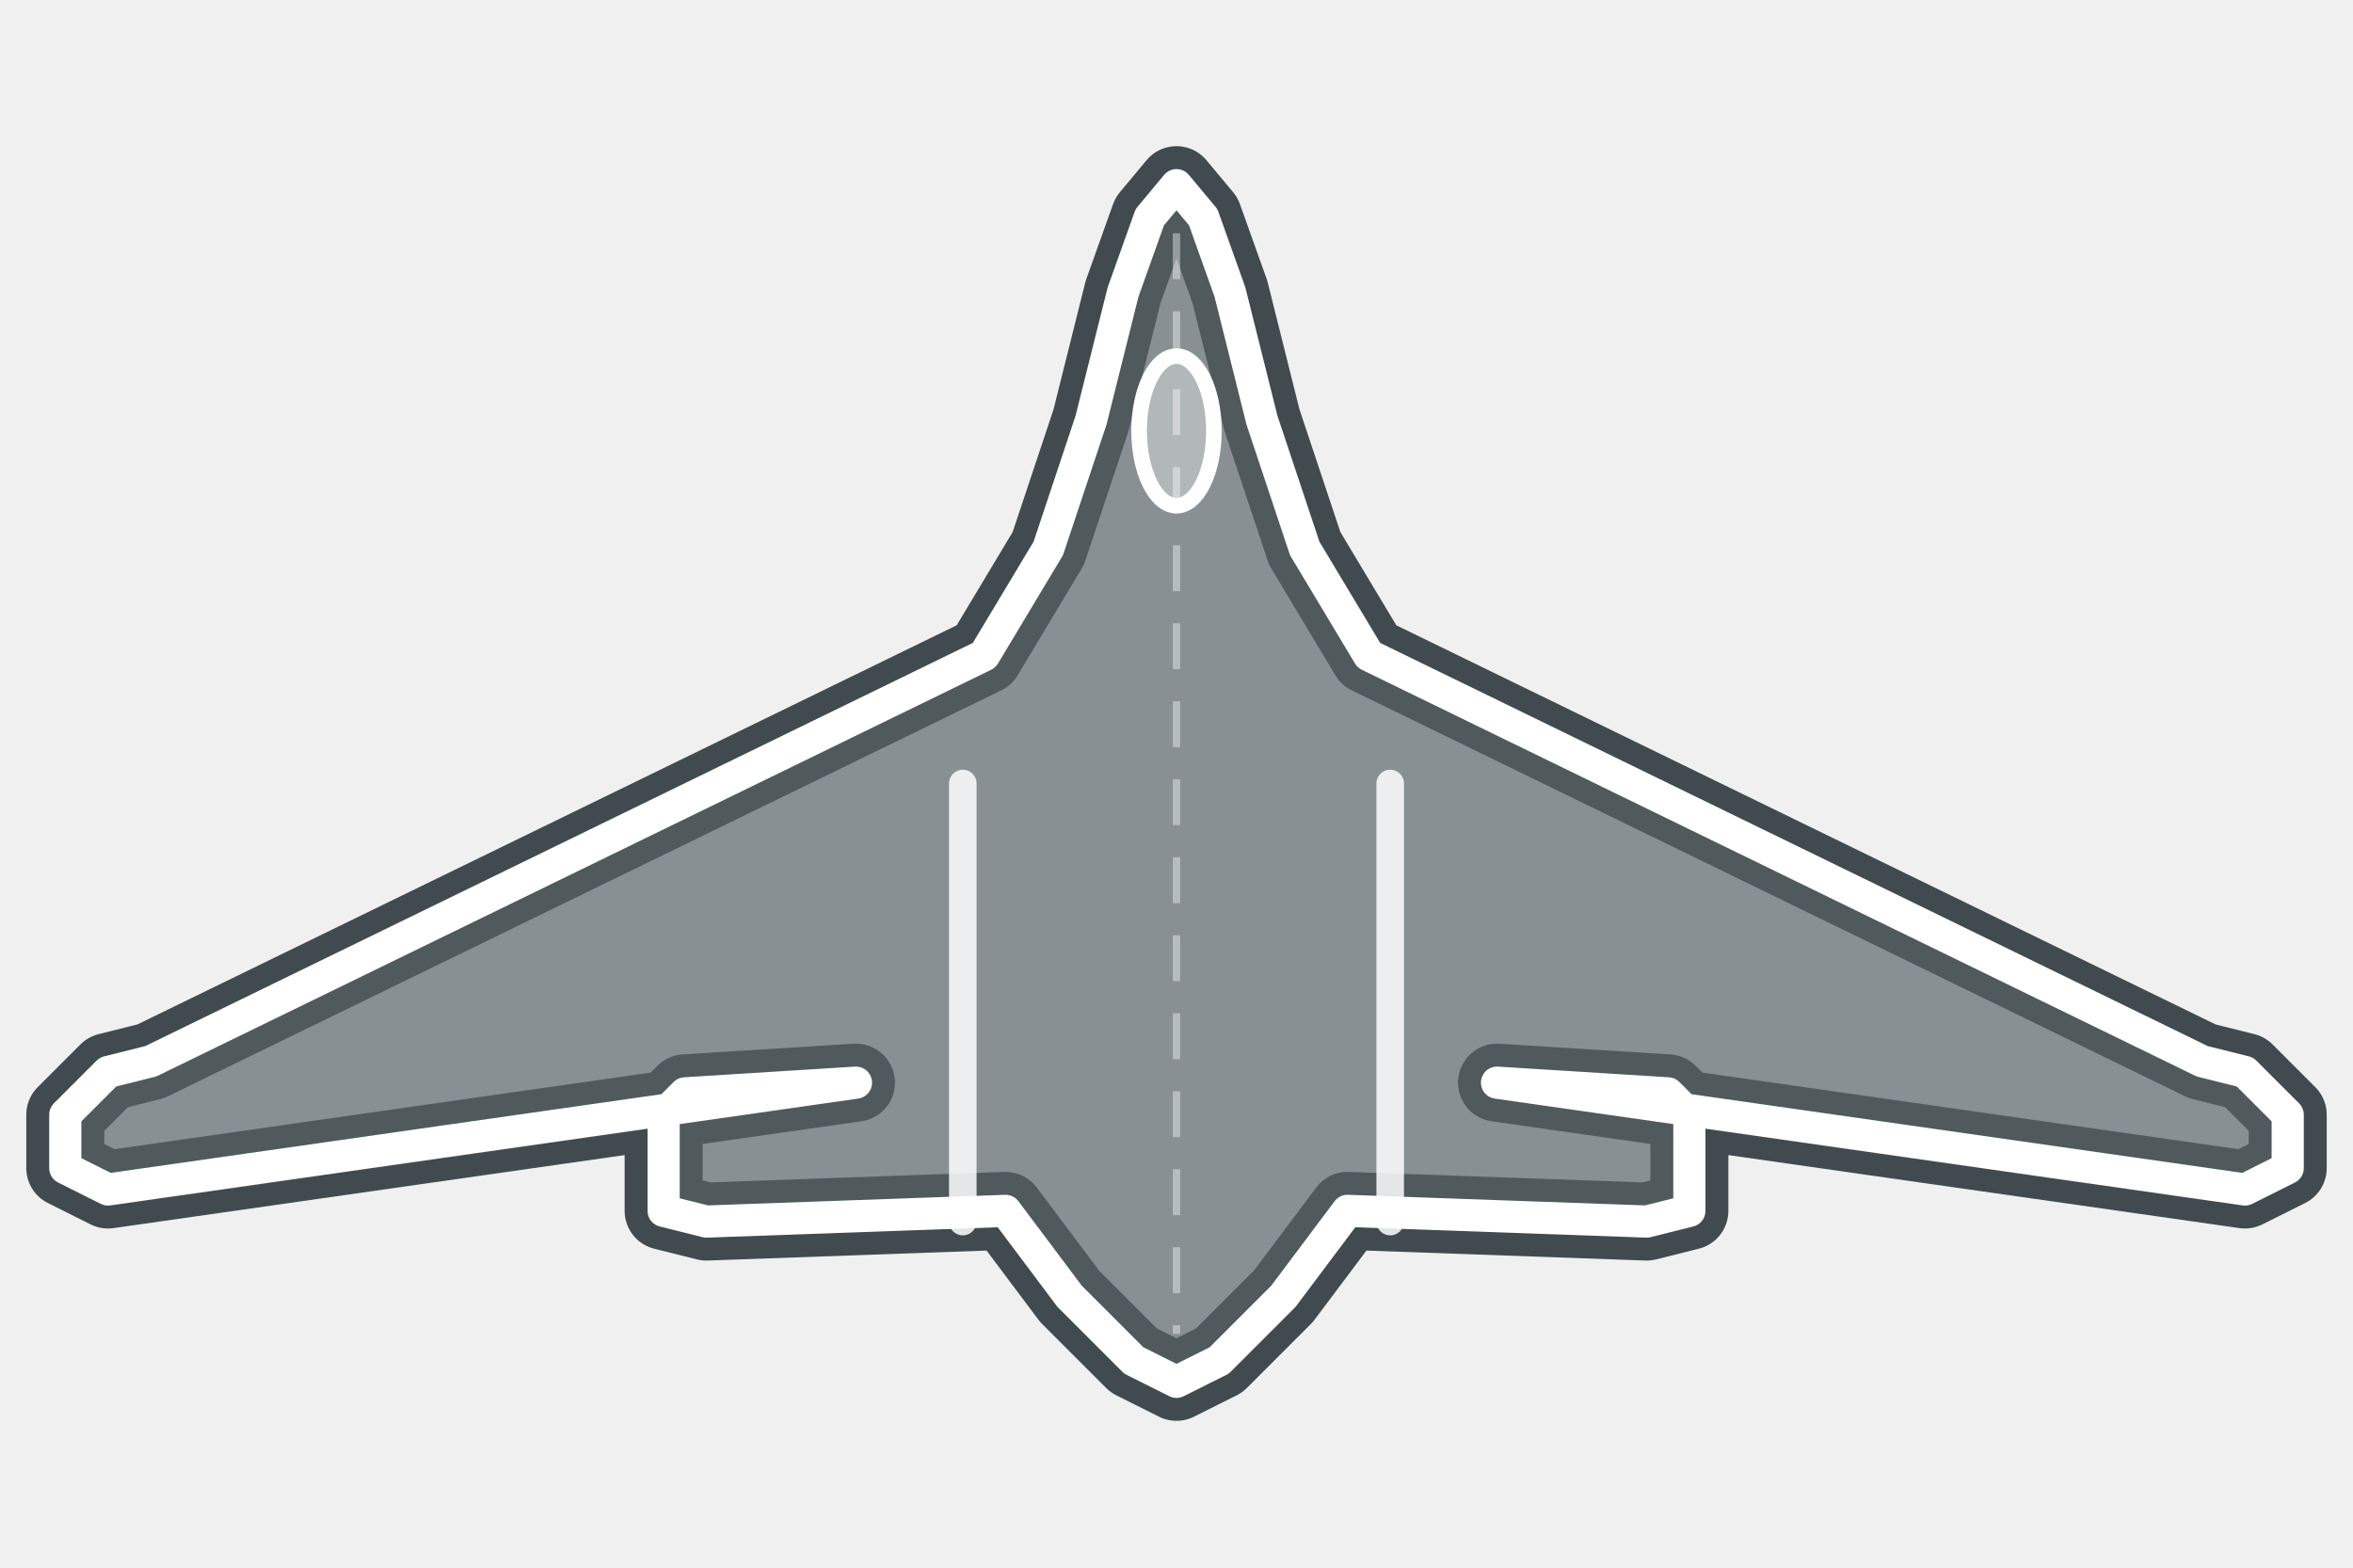
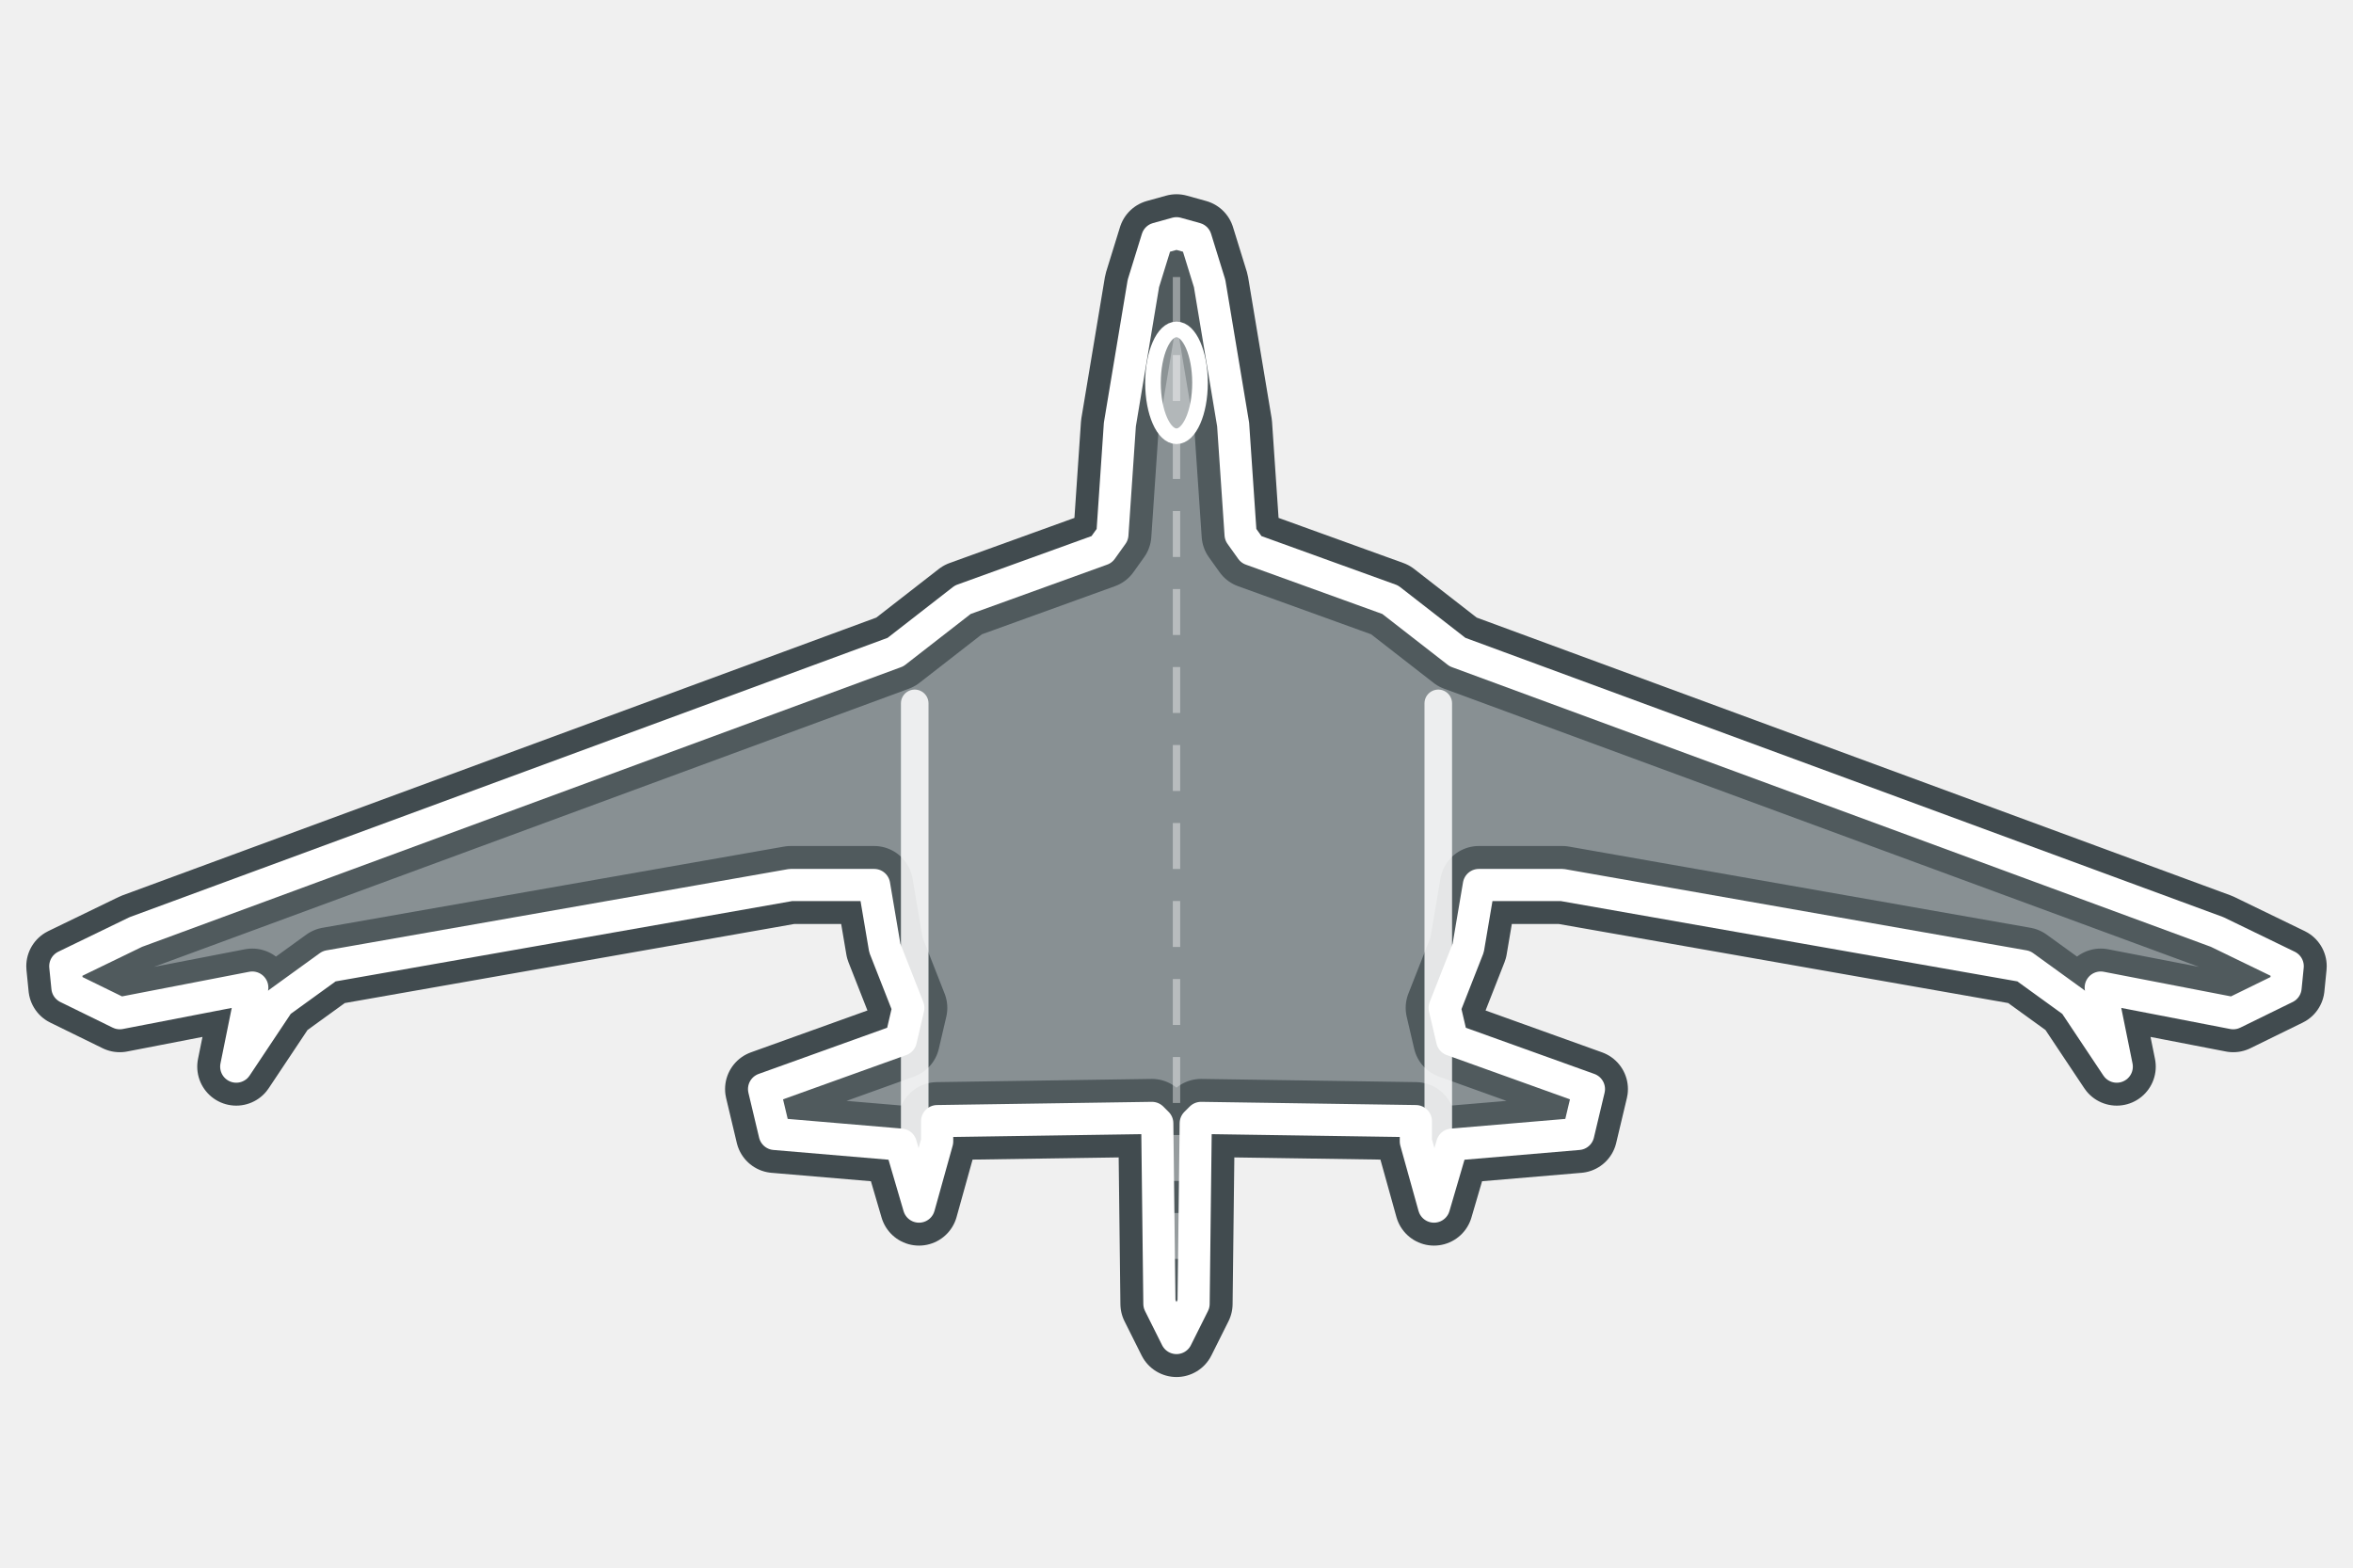
- <svg xmlns="http://www.w3.org/2000/svg" viewBox="0.00 -7.33 220.00 146.67" width="512" height="341">
-   <polygon points="110.0,10.0 112.5,13.0 115.0,20.0 118.0,32.0 122.0,44.0 128.0,54.0 206.0,92.0 210.0,93.0 214.0,97.0 214.0,102.0 210.0,104.0 140.0,94.0 156.0,95.0 158.0,97.0 158.0,106.0 154.0,107.0 126.0,106.0 120.0,114.0 114.0,120.0 110.0,122.0 110.0,122.0 106.0,120.0 100.0,114.0 94.0,106.0 66.0,107.0 62.0,106.0 62.0,97.0 64.0,95.0 80.0,94.0 10.0,104.0 6.0,102.0 6.0,97.0 10.0,93.0 14.0,92.0 92.0,54.0 98.0,44.0 102.0,32.0 105.0,20.0 107.5,13.0 110.0,10.0" fill="#0b1d24" fill-opacity="0.6" stroke="#07141a" stroke-opacity=".75" stroke-width="7.30" stroke-linejoin="round" />
-   <polygon points="110.0,10.0 112.5,13.0 115.0,20.0 118.0,32.0 122.0,44.0 128.0,54.0 206.0,92.0 210.0,93.0 214.0,97.0 214.0,102.0 210.0,104.0 140.0,94.0 156.0,95.0 158.0,97.0 158.0,106.0 154.0,107.0 126.0,106.0 120.0,114.0 114.0,120.0 110.0,122.0 110.0,122.0 106.0,120.0 100.0,114.0 94.0,106.0 66.0,107.0 62.0,106.0 62.0,97.0 64.0,95.0 80.0,94.0 10.0,104.0 6.0,102.0 6.0,97.0 10.0,93.0 14.0,92.0 92.0,54.0 98.0,44.0 102.0,32.0 105.0,20.0 107.5,13.0 110.0,10.0" fill="#ffffff" fill-opacity=".22" stroke="#ffffff" stroke-width="3.01" stroke-linejoin="round" />
-   <line x1="110" y1="14.5" x2="110" y2="117.5" stroke="#ffffff" stroke-width="0.69" stroke-dasharray="4.3 3.0" opacity=".4" />
-   <line x1="130" y1="66" x2="130" y2="107" stroke="#ffffff" stroke-width="2.58" stroke-linecap="round" opacity=".85" />
-   <line x1="90" y1="66" x2="90" y2="107" stroke="#ffffff" stroke-width="2.58" stroke-linecap="round" opacity=".85" />
-   <ellipse cx="110" cy="33" rx="3.5" ry="7" fill="#ffffff" fill-opacity=".35" stroke="#ffffff" stroke-width="1.46" />
+ <svg xmlns="http://www.w3.org/2000/svg" viewBox="0.00 -11.83 220.00 146.67" width="512" height="341">
+   <polygon points="110.0,10.0 111.8,10.5 113.1,14.7 115.3,27.9 116.0,38.2 117.0,39.6 130.0,44.3 136.3,49.2 207.4,75.4 214.0,78.6 213.8,80.6 208.9,83.0 196.5,80.6 198.0,88.0 194.0,82.0 189.3,78.6 146.1,71.0 138.3,71.0 137.3,76.9 135.1,82.5 135.8,85.5 148.6,90.1 147.6,94.3 135.8,95.3 134.1,101.1 132.4,95.0 132.4,93.1 112.3,92.8 111.8,93.3 111.6,110.2 110.0,113.4 110.0,113.4 108.4,110.2 108.2,93.3 107.7,92.8 87.6,93.1 87.6,95.0 85.9,101.1 84.2,95.3 72.4,94.3 71.4,90.1 84.2,85.5 84.9,82.5 82.7,76.9 81.7,71.0 73.9,71.0 30.7,78.6 26.0,82.0 22.0,88.0 23.5,80.6 11.1,83.0 6.2,80.6 6.0,78.6 12.6,75.4 83.7,49.2 90.0,44.3 103.0,39.6 104.0,38.2 104.7,27.9 106.9,14.7 108.2,10.5 110.0,10.0" fill="#0b1d24" fill-opacity="0.6" stroke="#07141a" stroke-opacity=".75" stroke-width="7.30" stroke-linejoin="round" />
+   <polygon points="110.0,10.0 111.8,10.5 113.1,14.7 115.3,27.9 116.0,38.2 117.0,39.6 130.0,44.3 136.3,49.2 207.4,75.4 214.0,78.6 213.8,80.6 208.9,83.0 196.5,80.6 198.0,88.0 194.0,82.0 189.3,78.6 146.1,71.0 138.3,71.0 137.3,76.9 135.1,82.5 135.8,85.5 148.6,90.1 147.6,94.3 135.8,95.3 134.1,101.1 132.4,95.0 132.4,93.1 112.3,92.8 111.8,93.3 111.6,110.2 110.0,113.4 110.0,113.4 108.4,110.2 108.2,93.3 107.7,92.8 87.6,93.1 87.6,95.0 85.9,101.1 84.2,95.3 72.4,94.3 71.4,90.1 84.2,85.5 84.9,82.5 82.7,76.9 81.7,71.0 73.9,71.0 30.7,78.6 26.0,82.0 22.0,88.0 23.5,80.6 11.1,83.0 6.2,80.6 6.0,78.6 12.6,75.4 83.7,49.2 90.0,44.3 103.0,39.6 104.0,38.2 104.7,27.9 106.9,14.7 108.2,10.5 110.0,10.0" fill="#ffffff" fill-opacity=".22" stroke="#ffffff" stroke-width="3.01" stroke-linejoin="round" />
+   <line x1="110" y1="14.1" x2="110" y2="108.9" stroke="#ffffff" stroke-width="0.69" stroke-dasharray="4.3 3.0" opacity=".4" />
+   <line x1="134.5" y1="54" x2="134.5" y2="99" stroke="#ffffff" stroke-width="2.58" stroke-linecap="round" opacity=".85" />
+   <line x1="85.5" y1="54" x2="85.5" y2="99" stroke="#ffffff" stroke-width="2.58" stroke-linecap="round" opacity=".85" />
+   <ellipse cx="110" cy="24" rx="2.2" ry="5" fill="#ffffff" fill-opacity=".35" stroke="#ffffff" stroke-width="1.46" />
</svg>
